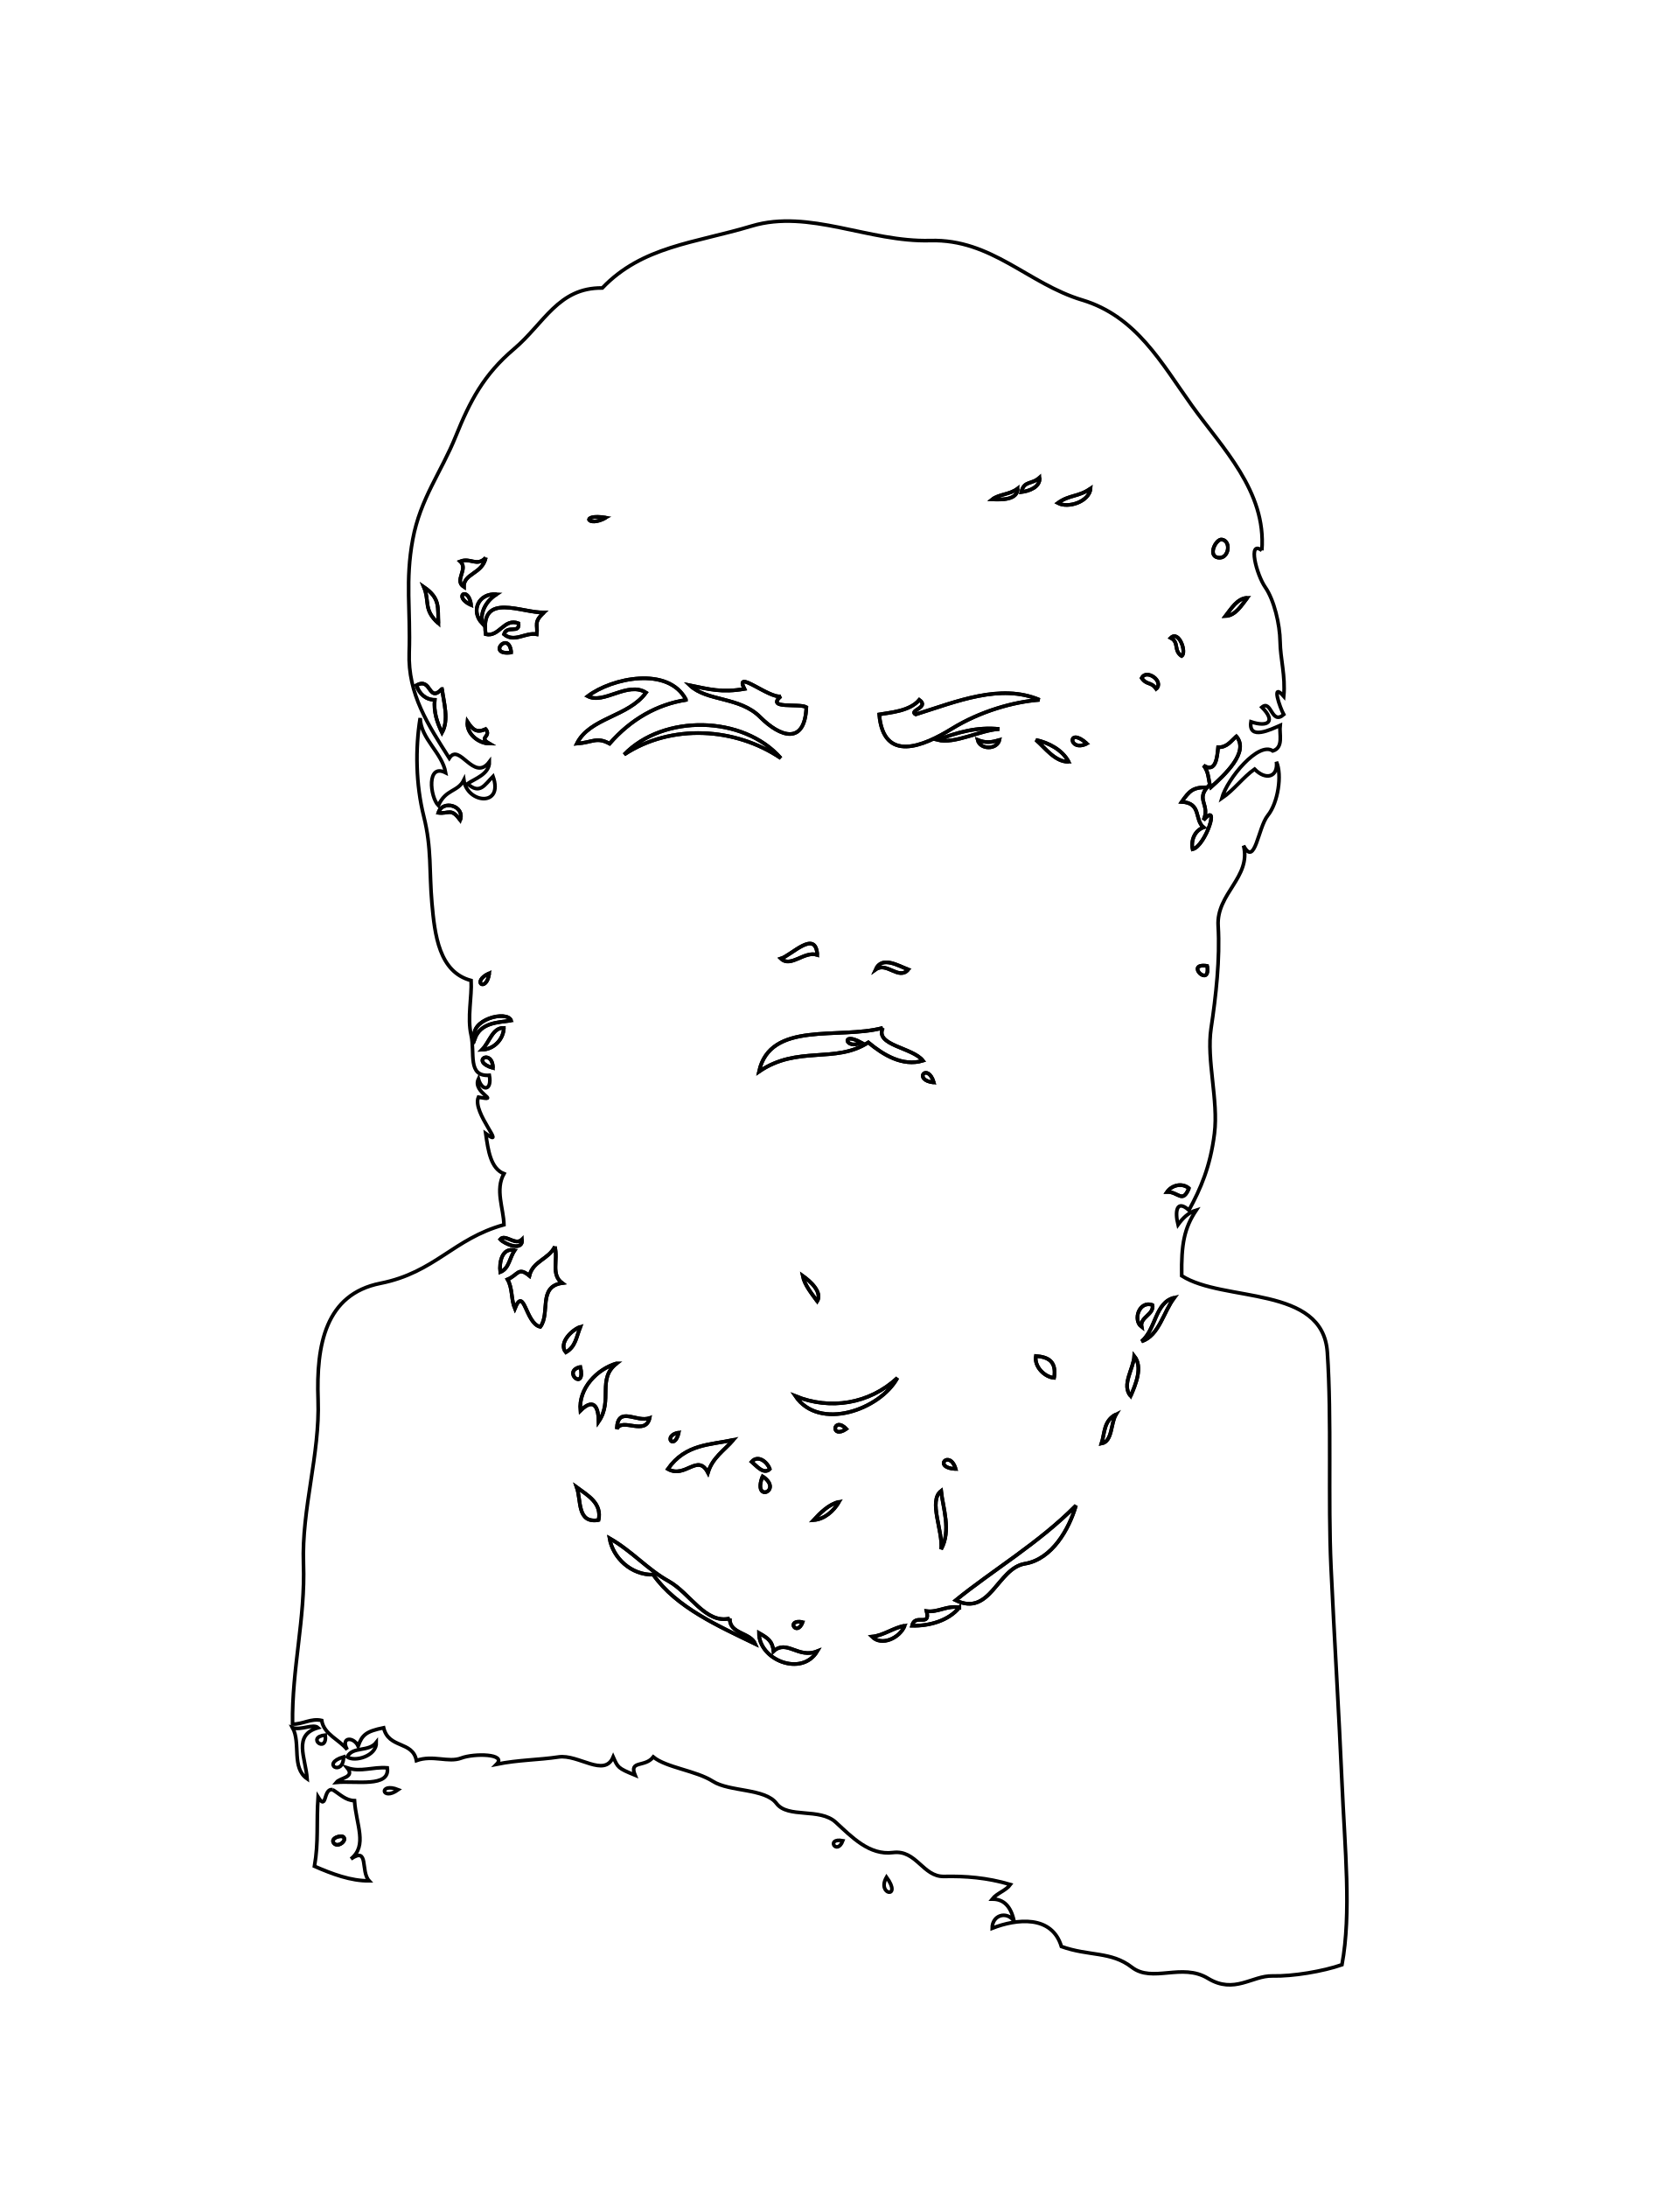
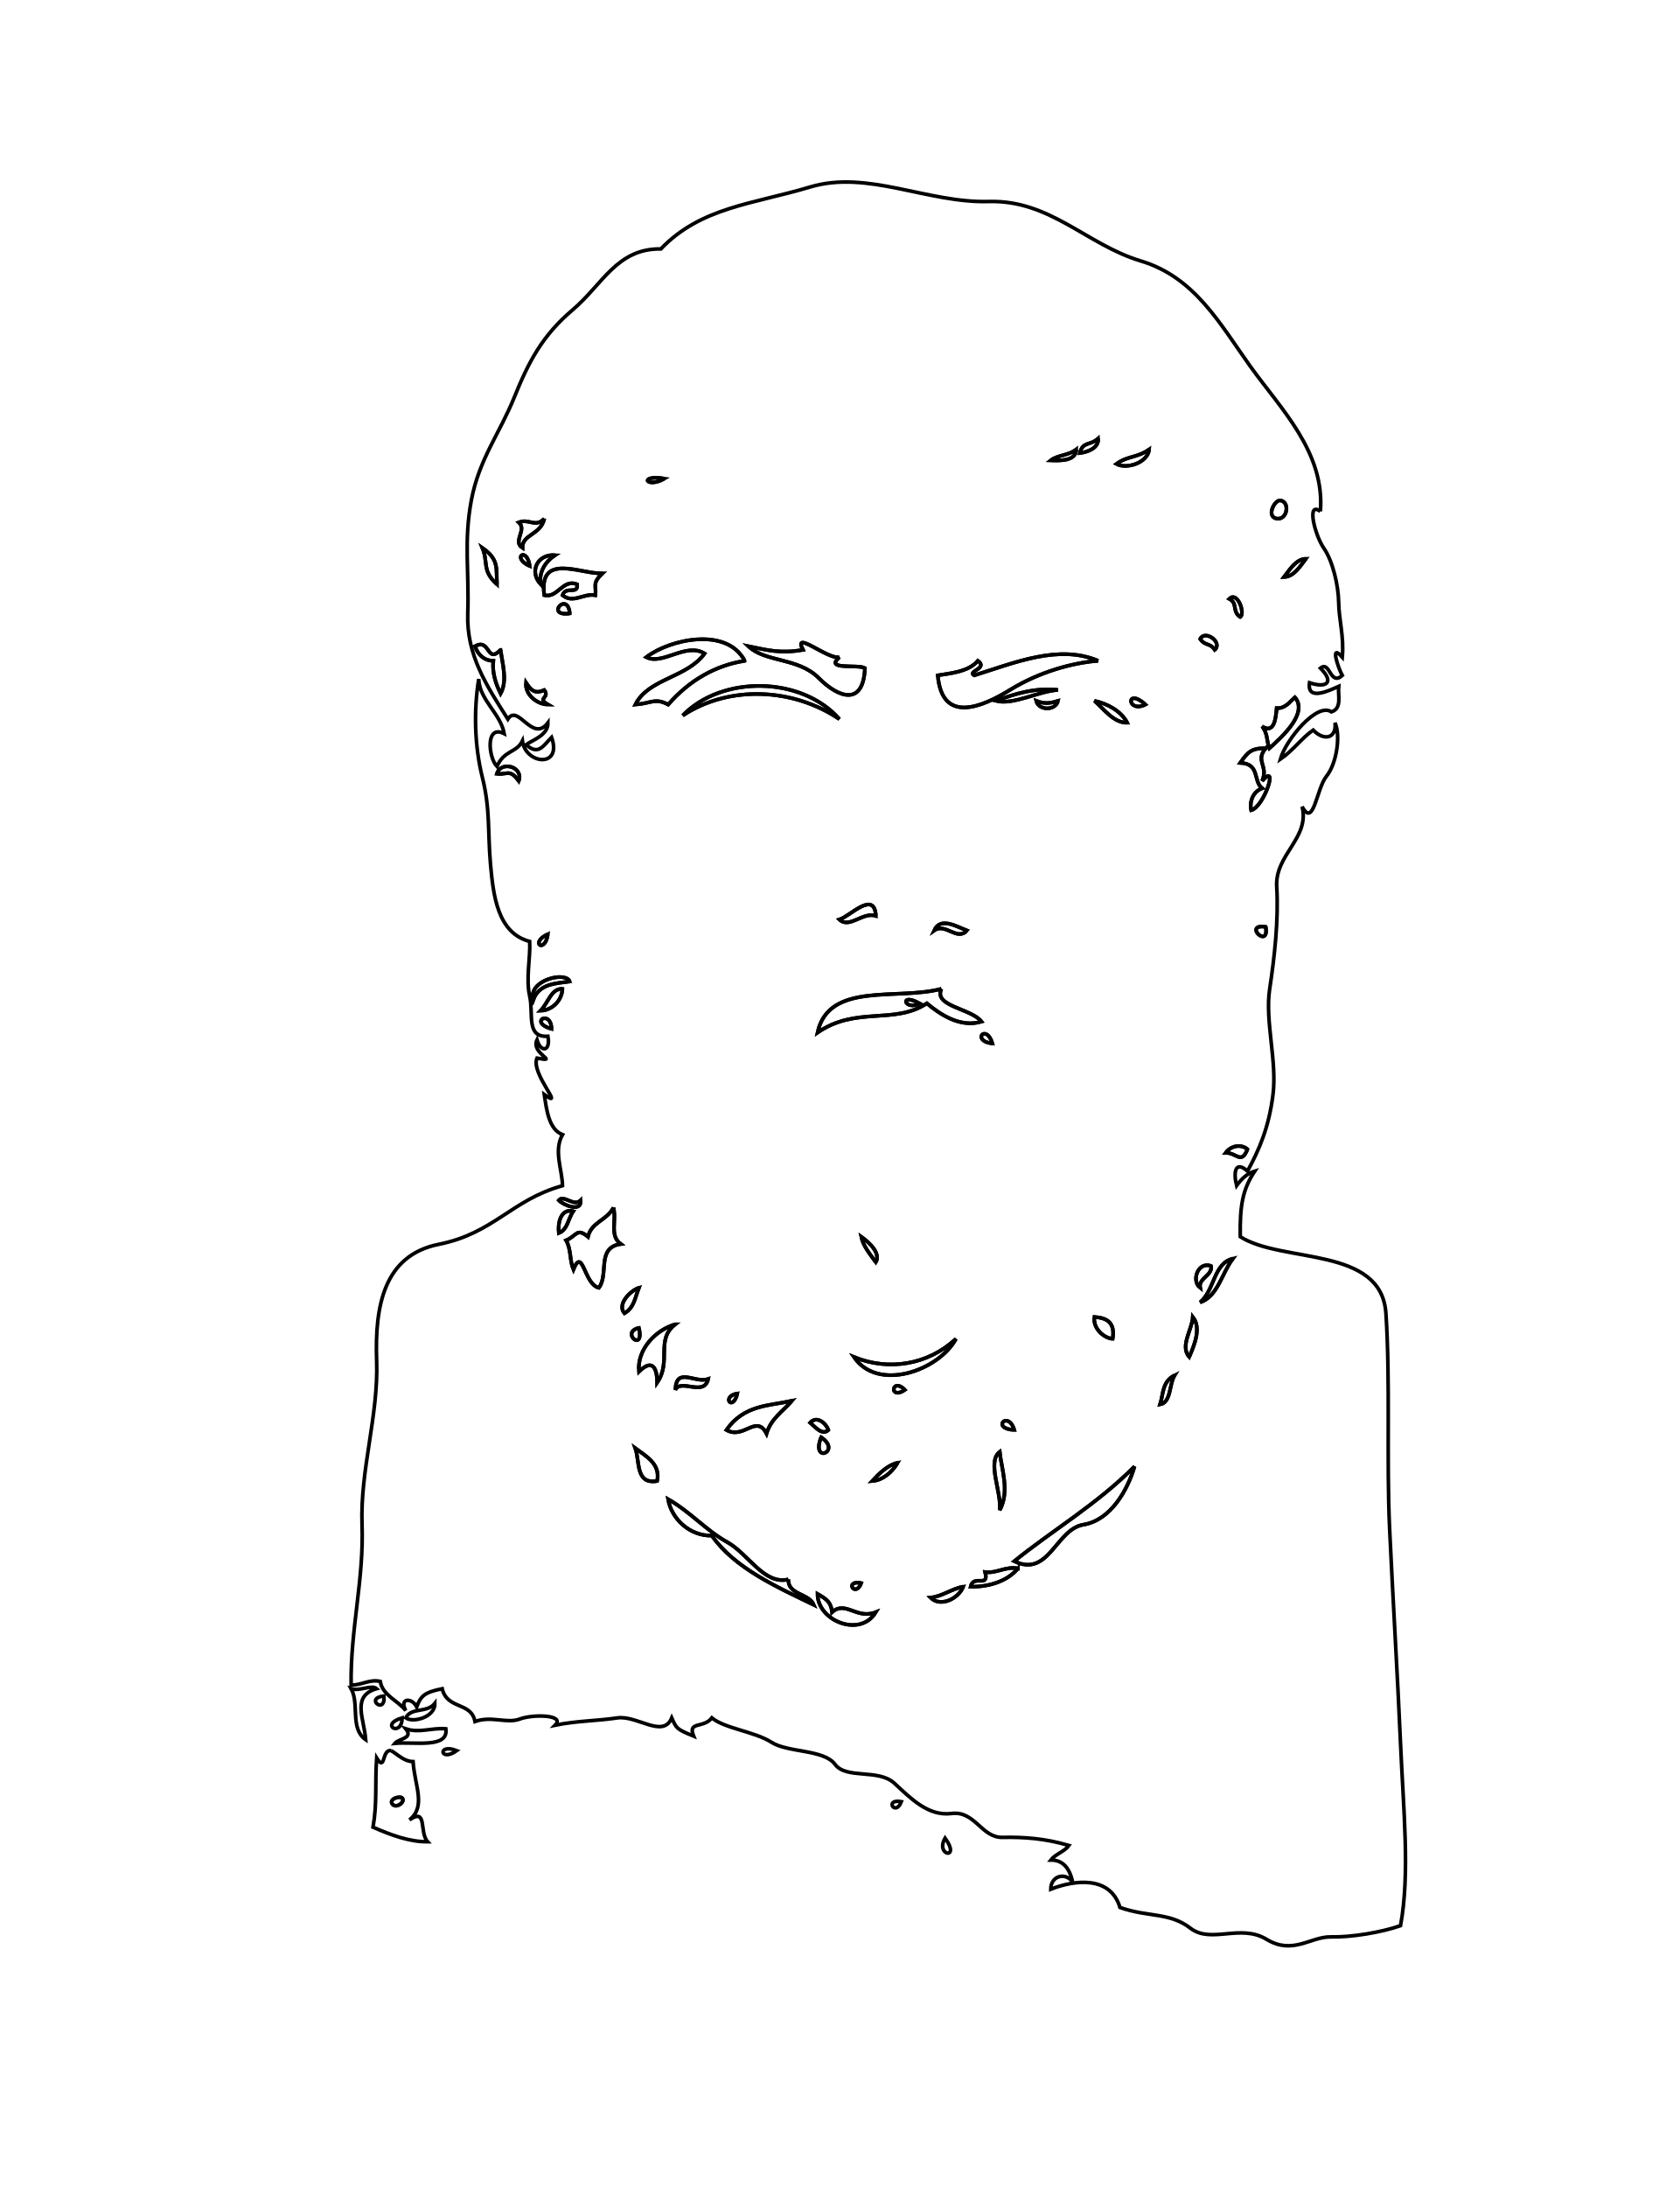
<svg xmlns="http://www.w3.org/2000/svg" viewBox="0 0 43.027 56" width="43.027" height="56">
-   <g transform="translate(-1,0)">
+   <g transform="translate(0.5,-1)">
    <path d="M33.32 14.093c0.119 -1.518 -1.019 -2.628 -1.795 -3.712s-1.421 -2.284 -2.807 -2.699C27.333 7.266 26.401 6.116 24.827 6.16s-3.102 -0.813 -4.573 -0.373c-1.471 0.441 -2.803 0.517 -3.827 1.587 -1.128 -0.014 -1.488 0.907 -2.263 1.563 -0.775 0.657 -1.123 1.325 -1.493 2.24 -0.37 0.916 -0.903 1.585 -1.099 2.635 -0.196 1.049 -0.054 1.823 -0.091 2.895s0.486 1.854 1.027 2.707c0.263 -0.412 0.626 0.626 1.027 0.093 0.005 0.314 -0.374 0.433 -0.56 0.56 0.315 0.289 0.438 0.029 0.653 -0.187 0.281 0.793 -0.667 0.695 -0.747 0.093 -0.152 0.308 -0.466 0.229 -0.653 0.653 -0.218 -0.226 -0.303 -1.09 0.187 -0.84 -0.091 -0.517 -0.636 -0.86 -0.653 -1.4 -0.128 0.787 -0.112 1.703 0.093 2.52 0.205 0.816 0.136 1.409 0.208 2.219S12.244 24.891 13.067 25.107c0.023 0.419 -0.103 0.945 0 1.4s-0.103 1.065 0.467 1.027c0.073 0.401 -0.186 0.419 -0.28 0.093 -0.169 0.357 0.603 0.581 0 0.467 -0.172 0.393 0.749 1.34 0.187 0.933 0.062 0.431 0.126 0.893 0.467 1.027 -0.232 0.409 -0.01 0.883 0 1.307 -1.297 0.357 -1.76 1.22 -3.167 1.5 -1.406 0.281 -1.644 1.572 -1.594 2.979S8.723 38.627 8.773 40.04s-0.299 2.672 -0.28 4.107c0.263 0.008 0.472 -0.156 0.747 -0.093 0.054 0.357 0.462 0.496 0.653 0.747 -0.178 -0.327 0.162 -0.339 0.28 -0.093 0.105 -0.287 0.203 -0.374 0.653 -0.467 0.13 0.544 0.742 0.326 0.84 0.84 0.425 -0.153 0.817 0.062 1.148 -0.064s1.173 -0.113 0.905 0.158c0.554 -0.113 1.076 -0.109 1.586 -0.186 0.511 -0.077 1.178 0.539 1.401 -0.001 0.122 0.272 0.116 0.285 0.56 0.467 -0.16 -0.392 0.254 -0.189 0.467 -0.467 0.332 0.274 1.095 0.349 1.524 0.623 0.428 0.274 1.34 0.177 1.631 0.567 0.292 0.39 1.106 0.104 1.519 0.483 0.413 0.38 0.862 0.852 1.465 0.775 0.602 -0.077 0.763 0.623 1.307 0.612 0.543 -0.012 1.094 0.027 1.701 0.207 -0.109 0.153 -0.35 0.222 -0.467 0.373 0.299 -0.002 0.479 0.189 0.56 0.56 -0.194 -0.263 -0.561 -0.15 -0.56 0.187 0.623 -0.245 1.529 -0.346 1.773 0.467 0.709 0.254 1.272 0.118 1.803 0.53s1.28 -0.123 1.953 0.287c0.675 0.409 1.127 -0.075 1.65 -0.063 0.522 0.012 1.293 -0.117 1.78 -0.287 0.246 -1.324 0.073 -2.977 0 -4.667s-0.199 -3.76 -0.28 -5.507 0.021 -3.778 -0.094 -5.506S32.343 33.355 31.267 32.667c-0.011 -0.803 0.06 -1.21 0.373 -1.68 -0.207 0.062 -0.353 0.215 -0.467 0.373 -0.083 -0.338 -0.041 -0.656 0.28 -0.373 0.297 -0.545 0.546 -1.109 0.653 -1.96s-0.209 -1.885 -0.086 -2.699c0.124 -0.814 0.232 -1.787 0.181 -2.619 -0.05 -0.831 0.851 -1.242 0.651 -2.055 0.296 0.559 0.366 -0.461 0.623 -0.777S33.845 19.843 33.694 19.507c0.046 0.384 -0.266 0.488 -0.56 0.187 -0.286 0.199 -0.531 0.538 -0.84 0.747 0.142 -0.506 0.943 -1.468 1.307 -1.213 0.283 -0.087 0.162 -0.434 0.187 -0.653 -0.224 0.097 -0.82 0.396 -0.747 -0.093 0.436 0.147 0.646 -0.006 0.28 -0.373 0.25 -0.206 0.239 0.469 0.56 0.187 -0.094 -0.165 -0.336 -0.853 0 -0.467 0.048 -0.525 -0.087 -0.958 -0.093 -1.4s-0.154 -1.068 -0.381 -1.393c-0.226 -0.326 -0.456 -1.219 -0.086 -0.941m-5.693 -1.867c0.022 0.247 -0.273 0.348 -0.467 0.373 0.067 -0.302 0.266 -0.185 0.467 -0.373m-0.56 0.28c-0.004 0.302 -0.422 0.289 -0.653 0.28 0.169 -0.136 0.461 -0.123 0.653 -0.28m1.867 0c-0.036 0.34 -0.573 0.516 -0.84 0.373 0.293 -0.215 0.531 -0.153 0.84 -0.373m-12.413 0.747c-0.471 0.268 -0.678 -0.109 0 0m15.773 0.56c0.255 0.037 0.179 0.511 -0.096 0.464 -0.275 -0.049 -0.05 -0.485 0.096 -0.464m-18.853 0.467c-0.089 0.416 -0.57 0.399 -0.56 0.747 -0.26 -0.166 0.123 -0.456 -0.093 -0.653 0.268 -0.105 0.419 0.146 0.653 -0.093m-1.213 1.68c-0.393 -0.354 -0.217 -0.557 -0.373 -0.933 0.427 0.295 0.354 0.52 0.373 0.933m0.84 -0.467c-0.486 -0.225 -0.069 -0.513 0 0m0.653 -0.28c-0.242 0.149 -0.428 0.428 -0.373 0.747 -0.299 -0.321 -0.094 -0.778 0.373 -0.747m19.227 0.093c-0.144 0.185 -0.304 0.458 -0.56 0.467 0.144 -0.185 0.304 -0.458 0.56 -0.467m-18.013 0.373c-0.28 0.252 -0.153 0.317 -0.187 0.56 -0.296 -0.057 -0.57 0.225 -0.84 0 0.081 -0.249 0.409 0.002 0.373 -0.28 -0.372 -0.144 -0.49 0.358 -0.84 0.28 -0.155 -1.111 0.948 -0.531 1.493 -0.56m16.333 1.12c-0.217 -0.147 -0.056 -0.349 -0.28 -0.467 0.208 -0.207 0.414 0.366 0.28 0.467m-17.173 -0.093c-0.651 0.086 -0.052 -0.591 0 0m16.52 0.933c-0.125 -0.191 -0.239 -0.089 -0.373 -0.28 0.122 -0.244 0.583 0.085 0.373 0.28m-12.04 0.28c-0.741 0.114 -1.415 0.495 -1.96 1.12 -0.336 -0.181 -0.433 -0.031 -0.84 0 0.333 -0.67 1.32 -0.682 1.773 -1.307 -0.474 -0.297 -1.076 0.309 -1.493 0.093 0.614 -0.468 2.068 -0.779 2.52 0.093m-6.253 -0.28c0.046 0.357 0.183 0.792 0 1.12 -0.127 -0.26 -0.217 -0.536 -0.187 -0.84 -0.231 -0.003 -0.399 -0.158 -0.467 -0.373 0.395 -0.217 0.295 0.469 0.653 0.093m8.68 0.187c-0.394 0.342 0.466 0.174 0.653 0.28 -0.04 0.973 -0.663 0.776 -1.185 0.252 -0.522 -0.525 -1.367 -0.396 -1.801 -0.812 0.496 0.102 0.821 0.193 1.4 0.093 -0.273 -0.532 0.64 0.256 0.933 0.187m6.627 0.093c-0.668 0.05 -1.519 0.291 -2.247 0.739S23.628 19.549 23.52 18.293c0.273 -0.049 0.783 -0.08 1.027 -0.373 0.272 0.195 -0.288 0.274 -0.093 0.373 1.053 -0.331 2.169 -0.798 3.173 -0.373m-14.187 0.747c0.157 0.21 -0.201 0.203 0.093 0.373 -0.265 -0.001 -0.593 -0.246 -0.56 -0.56 0.123 0.186 0.228 0.305 0.467 0.187m7.56 0.747c-1.164 -0.789 -2.803 -0.89 -4.013 -0.093 1.002 -1.038 3.048 -1.009 4.013 0.093m5.6 -0.747c-0.486 0.026 -1.145 0.393 -1.587 0.28 0.497 -0.192 1.017 -0.342 1.587 -0.28m2.24 0.373c-0.475 0.235 -0.513 -0.458 0 0m3.827 -0.187c0.341 0.406 -0.304 0.992 -0.653 1.307 -0.077 -0.183 -0.034 -0.369 -0.187 -0.56 0.318 0.203 0.35 -0.219 0.373 -0.467 0.221 0.012 0.334 -0.16 0.467 -0.28m-6.067 0.093c-0.065 0.258 -0.497 0.254 -0.56 0 0.204 0.081 0.35 0.068 0.56 0m1.773 0.56c-0.352 0.007 -0.605 -0.36 -0.84 -0.56 0.322 0.07 0.674 0.25 0.84 0.56m3.547 0.653c-0.281 0.334 0.077 0.446 -0.093 0.84 0.441 -0.511 0.048 0.669 -0.28 0.747 -0.049 -0.23 0.054 -0.479 0.28 -0.56 -0.241 -0.197 -0.045 -0.624 -0.56 -0.653 0.196 -0.278 0.284 -0.377 0.653 -0.373m-19.133 0.84c-0.233 -0.325 -0.294 -0.153 -0.56 -0.187 0.106 -0.347 0.689 -0.179 0.56 0.187m9.147 3.453c-0.329 -0.115 -0.681 0.339 -0.933 0.093 0.275 -0.087 0.894 -0.761 0.933 -0.093m2.333 0.373c-0.251 0.285 -0.552 -0.207 -0.84 0 0.161 -0.365 0.59 -0.089 0.84 0m7.653 -0.093c0.096 0.593 -0.601 -0.086 0 0m-18.387 0.187c-0.072 0.515 -0.482 0.222 0 0m0.56 1.213c-0.345 0.049 -0.781 0.049 -0.933 0.467 -0.147 -0.497 0.832 -0.741 0.933 -0.467m-0.187 0.187c-0.011 0.297 -0.259 0.551 -0.56 0.56 0.198 -0.202 0.27 -0.57 0.56 -0.56m9.707 0c-0.212 0.452 0.762 0.498 1.027 0.84 -0.521 0.157 -1.017 -0.148 -1.4 -0.467 -0.846 0.553 -1.807 0.065 -2.8 0.747 0.289 -1.314 2.045 -0.816 3.173 -1.12m-9.987 1.027c-0.602 -0.178 -0.012 -0.515 0 0m11.293 0.373c-0.554 -0.065 -0.159 -0.529 0 0m6.533 2.707c-0.164 0.403 -0.272 0.086 -0.56 0.093 0.121 -0.173 0.381 -0.242 0.56 -0.093m-17.08 1.307c0.027 0.328 -0.458 0.116 -0.56 0 0.124 -0.154 0.391 0.179 0.56 0m0.84 0.187c0.084 0.355 -0.106 0.715 0.187 0.933 -0.63 0.088 -0.298 0.775 -0.56 1.12 -0.382 -0.08 -0.411 -1.069 -0.653 -0.467 -0.1 -0.237 -0.053 -0.518 -0.187 -0.747 0.273 -0.114 0.27 -0.333 0.56 -0.093 0.091 -0.38 0.492 -0.421 0.653 -0.747m-1.027 0.093c-0.134 0.179 -0.14 0.47 -0.373 0.56 -0.028 -0.246 0.041 -0.637 0.373 -0.56m7.747 1.307c-0.134 -0.189 -0.325 -0.412 -0.373 -0.653 0.199 0.143 0.506 0.416 0.373 0.653m9.147 -0.093c-0.28 0.36 -0.387 0.971 -0.84 1.12 0.374 -0.315 0.34 -0.998 0.84 -1.12m-0.56 0.187c0.045 0.248 -0.329 0.31 -0.28 0.56 -0.23 -0.173 -0.063 -0.679 0.28 -0.56m-14.653 0.56c-0.107 0.262 -0.119 0.505 -0.373 0.653 -0.203 -0.241 0.174 -0.592 0.373 -0.653m12.133 1.307c-0.25 -0.022 -0.514 -0.293 -0.467 -0.56 0.317 0.027 0.533 0.134 0.467 0.56m1.96 0.467c-0.242 -0.288 0.074 -0.695 0.093 -1.027 0.226 0.283 0.035 0.727 -0.093 1.027m-13.16 -0.84c-0.521 0.396 -0.09 0.945 -0.467 1.493 -0.002 -0.285 -0.077 -0.663 -0.467 -0.28 -0.053 -0.575 0.431 -1.068 0.933 -1.213m-0.933 0.093c0.146 0.651 -0.492 0.111 0 0m8.12 0.28c-0.448 0.82 -2.003 1.367 -2.613 0.467 0.887 0.361 1.893 0.204 2.613 -0.467m-6.347 1.027c-0.104 0.466 -0.703 -0.017 -0.84 0.28 0.021 -0.612 0.511 -0.151 0.84 -0.28m11.947 -0.093c-0.143 0.228 -0.085 0.693 -0.373 0.747 0.085 -0.259 0.05 -0.584 0.373 -0.747m-6.907 0.373c-0.418 0.281 -0.343 -0.346 0 0m-4.293 0.093c-0.114 0.483 -0.427 0.077 0 0m1.4 0.187c-0.241 0.277 -0.535 0.451 -0.653 0.84 -0.264 -0.509 -0.58 0.161 -1.027 -0.093 0.457 -0.651 1.093 -0.614 1.68 -0.747m0.933 0.747c-0.16 0.157 -0.354 -0.092 -0.467 -0.187 0.168 -0.188 0.4 0.009 0.467 0.187m4.76 0c-0.609 -0.033 -0.155 -0.517 0 0m-4.947 0.187c0.544 0.365 -0.272 0.696 0 0m-4.2 1.12c-0.559 0.093 -0.44 -0.496 -0.56 -0.84 0.292 0.215 0.648 0.409 0.56 0.84m8.773 0.747c0.056 -0.455 -0.334 -1.237 0 -1.493 0.044 0.418 0.265 1.022 0 1.493m-2.613 -1.213c-0.142 0.239 -0.374 0.444 -0.653 0.467 0.171 -0.184 0.397 -0.413 0.653 -0.467m6.067 0.093c-0.174 0.595 -0.607 1.376 -1.309 1.491 -0.702 0.116 -0.886 1.367 -1.771 0.936 0.931 -0.758 2.137 -1.471 3.08 -2.427m-8.867 2.893c-0.011 0.402 0.527 0.353 0.653 0.653 -0.928 -0.451 -2.024 -0.932 -2.613 -1.773 -0.567 0.013 -1.036 -0.433 -1.12 -0.933 0.585 0.336 0.968 0.795 1.515 1.099S19.069 41.589 19.693 41.44m5.88 -0.28c-0.279 0.34 -0.77 0.477 -1.213 0.467 0.076 -0.329 0.479 0.051 0.373 -0.373 0.297 0.038 0.534 -0.158 0.84 -0.093m-4.013 0.373c-0.151 0.396 -0.45 -0.083 0 0m2.613 0.093c-0.127 0.315 -0.59 0.533 -0.84 0.28 0.3 -0.029 0.546 -0.229 0.84 -0.28m-3.36 0.653c0.341 -0.31 0.63 0.196 1.12 0 -0.399 0.666 -1.495 0.222 -1.493 -0.467 0.245 0.14 0.343 0.214 0.373 0.467Z" fill="none" stroke="#000" stroke-width="0.093" />
    <path d="M27.627 12.227c-0.201 0.189 -0.399 0.071 -0.467 0.373 0.194 -0.025 0.489 -0.126 0.467 -0.373Zm-0.56 0.28c-0.192 0.157 -0.484 0.144 -0.653 0.28 0.231 0.009 0.65 0.022 0.653 -0.28Zm1.867 0c-0.309 0.22 -0.547 0.159 -0.84 0.373 0.267 0.143 0.804 -0.034 0.84 -0.373Zm-12.413 0.747c-0.678 -0.109 -0.471 0.268 0 0Zm15.773 0.56c-0.147 -0.021 -0.371 0.415 -0.096 0.464 0.275 0.048 0.351 -0.427 0.096 -0.464Zm-18.853 0.467c-0.234 0.239 -0.385 -0.011 -0.653 0.093 0.217 0.197 -0.167 0.487 0.093 0.653 -0.01 -0.347 0.471 -0.33 0.56 -0.747Zm-1.213 1.68c-0.02 -0.413 0.053 -0.638 -0.373 -0.933 0.157 0.376 -0.02 0.58 0.373 0.933Zm0.84 -0.467c-0.069 -0.513 -0.486 -0.225 0 0Zm0.653 -0.28c-0.468 -0.032 -0.672 0.426 -0.373 0.747 -0.055 -0.318 0.132 -0.597 0.373 -0.747Zm19.227 0.093c-0.256 0.008 -0.416 0.282 -0.56 0.467 0.256 -0.008 0.416 -0.282 0.56 -0.467Z" fill="none" stroke="#000" stroke-width="0.093" />
    <path d="M14.933 15.68c-0.545 0.029 -1.648 -0.551 -1.493 0.56 0.35 0.078 0.468 -0.424 0.84 -0.28 0.035 0.282 -0.292 0.031 -0.373 0.28 0.27 0.225 0.544 -0.057 0.84 0 0.034 -0.243 -0.093 -0.308 0.187 -0.56Zm16.333 1.12c0.134 -0.101 -0.072 -0.674 -0.28 -0.467 0.224 0.118 0.063 0.319 0.28 0.467Zm-17.173 -0.093c-0.052 -0.591 -0.651 0.086 0 0Zm16.52 0.933c0.21 -0.195 -0.251 -0.524 -0.373 -0.28 0.134 0.191 0.248 0.089 0.373 0.28Zm-12.04 0.28c-0.452 -0.873 -1.906 -0.561 -2.52 -0.093 0.417 0.216 1.019 -0.39 1.493 -0.093 -0.454 0.624 -1.44 0.637 -1.773 1.307 0.407 -0.031 0.504 -0.181 0.84 0 0.545 -0.625 1.219 -1.006 1.96 -1.12Zm-6.253 -0.28c-0.358 0.376 -0.259 -0.311 -0.653 -0.093 0.067 0.216 0.235 0.371 0.467 0.373 -0.031 0.304 0.06 0.58 0.187 0.84 0.183 -0.328 0.046 -0.763 0 -1.12Zm8.68 0.187c-0.293 0.069 -1.207 -0.719 -0.933 -0.187 -0.579 0.1 -0.904 0.008 -1.4 -0.093 0.434 0.416 1.28 0.287 1.801 0.812 0.523 0.524 1.145 0.721 1.185 -0.252 -0.188 -0.106 -1.047 0.062 -0.653 -0.28Zm6.627 0.093c-1.004 -0.425 -2.121 0.042 -3.173 0.373 -0.195 -0.099 0.365 -0.178 0.093 -0.373 -0.244 0.293 -0.753 0.325 -1.027 0.373 0.108 1.255 1.131 0.814 1.859 0.366s1.579 -0.689 2.247 -0.739Zm-14.187 0.747c-0.239 0.119 -0.343 -0.001 -0.467 -0.187 -0.033 0.314 0.295 0.559 0.56 0.56 -0.294 -0.171 0.063 -0.163 -0.093 -0.373Zm7.56 0.747c-0.965 -1.102 -3.011 -1.131 -4.013 -0.093 1.211 -0.797 2.849 -0.695 4.013 0.093Z" fill="none" stroke="#000" stroke-width="0.093" />
    <path d="M26.6 18.667c-0.569 -0.062 -1.089 0.088 -1.587 0.28 0.441 0.113 1.1 -0.254 1.587 -0.28Zm2.24 0.373c-0.513 -0.458 -0.475 0.235 0 0Zm3.827 -0.187c-0.133 0.12 -0.245 0.292 -0.467 0.28 -0.023 0.247 -0.055 0.67 -0.373 0.467 0.153 0.191 0.11 0.377 0.187 0.56 0.349 -0.315 0.994 -0.901 0.653 -1.307Zm-6.067 0.093c-0.21 0.068 -0.356 0.081 -0.56 0 0.063 0.254 0.495 0.258 0.56 0Zm1.773 0.56c-0.166 -0.31 -0.518 -0.49 -0.84 -0.56 0.235 0.2 0.488 0.567 0.84 0.56Zm3.547 0.653c-0.37 -0.004 -0.457 0.095 -0.653 0.373 0.515 0.029 0.319 0.456 0.56 0.653 -0.226 0.081 -0.329 0.33 -0.28 0.56 0.328 -0.077 0.721 -1.258 0.28 -0.747 0.171 -0.394 -0.188 -0.506 0.093 -0.84Zm-19.133 0.84c0.129 -0.366 -0.454 -0.534 -0.56 -0.187 0.266 0.034 0.327 -0.138 0.56 0.187Zm9.147 3.453c-0.039 -0.667 -0.658 0.007 -0.933 0.093 0.252 0.245 0.605 -0.208 0.933 -0.093Zm2.333 0.373c-0.25 -0.089 -0.679 -0.365 -0.84 0 0.288 -0.207 0.589 0.285 0.84 0Zm7.653 -0.093c-0.601 -0.086 0.096 0.593 0 0Zm-18.387 0.187c-0.482 0.222 -0.072 0.515 0 0Zm0.56 1.213c-0.102 -0.274 -1.081 -0.031 -0.933 0.467 0.152 -0.418 0.588 -0.418 0.933 -0.467Zm-0.187 0.187c-0.29 -0.01 -0.362 0.358 -0.56 0.56 0.301 -0.009 0.549 -0.263 0.56 -0.56Zm9.707 0c-1.128 0.304 -2.884 -0.194 -3.173 1.12 0.993 -0.681 1.954 -0.194 2.8 -0.747 0.383 0.318 0.879 0.623 1.4 0.467 -0.265 -0.342 -1.239 -0.388 -1.027 -0.84m-0.56 0.373c-0.383 0.207 -0.542 -0.296 0 0Z" fill="none" stroke="#000" stroke-width="0.093" />
    <path d="M23.054 26.694c-0.542 -0.296 -0.383 0.207 0 0Zm-9.427 0.653c-0.012 -0.515 -0.602 -0.178 0 0Zm11.293 0.373c-0.159 -0.529 -0.554 -0.065 0 0Zm6.533 2.707c-0.179 -0.148 -0.439 -0.079 -0.56 0.093 0.288 -0.007 0.396 0.31 0.56 -0.093Zm-17.08 1.307c-0.169 0.179 -0.436 -0.154 -0.56 0 0.102 0.116 0.587 0.328 0.56 0Zm0.84 0.187c-0.161 0.326 -0.563 0.367 -0.653 0.747 -0.29 -0.24 -0.287 -0.021 -0.56 0.093 0.133 0.229 0.087 0.51 0.187 0.747 0.243 -0.602 0.272 0.386 0.653 0.467 0.262 -0.345 -0.07 -1.032 0.56 -1.12 -0.293 -0.218 -0.103 -0.579 -0.187 -0.933Zm-1.027 0.093c-0.332 -0.077 -0.401 0.314 -0.373 0.56 0.233 -0.09 0.239 -0.381 0.373 -0.56Zm7.747 1.307c0.133 -0.237 -0.175 -0.511 -0.373 -0.653 0.049 0.242 0.239 0.465 0.373 0.653Zm9.147 -0.093c-0.5 0.122 -0.466 0.805 -0.84 1.12 0.453 -0.149 0.56 -0.76 0.84 -1.12Zm-0.56 0.187c-0.343 -0.119 -0.51 0.387 -0.28 0.56 -0.049 -0.25 0.325 -0.312 0.28 -0.56Zm-14.653 0.56c-0.2 0.062 -0.577 0.413 -0.373 0.653 0.254 -0.148 0.266 -0.391 0.373 -0.653Zm12.133 1.307c0.066 -0.426 -0.149 -0.533 -0.467 -0.56 -0.048 0.267 0.217 0.538 0.467 0.56Zm1.96 0.467c0.129 -0.3 0.319 -0.744 0.093 -1.027 -0.02 0.331 -0.335 0.738 -0.093 1.027Zm-13.16 -0.84c-0.502 0.146 -0.987 0.638 -0.933 1.213 0.389 -0.383 0.465 -0.005 0.467 0.28 0.377 -0.548 -0.054 -1.098 0.467 -1.493Zm-0.933 0.093c-0.492 0.111 0.146 0.651 0 0Zm8.12 0.28c-0.721 0.671 -1.727 0.828 -2.613 0.467 0.61 0.901 2.165 0.354 2.613 -0.467Zm-6.347 1.027c-0.329 0.129 -0.819 -0.332 -0.84 0.28 0.137 -0.297 0.736 0.186 0.84 -0.28Zm11.947 -0.093c-0.323 0.162 -0.288 0.487 -0.373 0.747 0.288 -0.053 0.231 -0.519 0.373 -0.747Zm-6.907 0.373c-0.343 -0.346 -0.418 0.281 0 0Zm-4.293 0.093c-0.427 0.077 -0.114 0.483 0 0Zm1.4 0.187c-0.587 0.133 -1.223 0.095 -1.68 0.747 0.447 0.254 0.763 -0.415 1.027 0.093 0.119 -0.389 0.413 -0.563 0.653 -0.84Zm0.933 0.747c-0.066 -0.177 -0.299 -0.374 -0.467 -0.187 0.113 0.094 0.307 0.343 0.467 0.187Zm4.76 0c-0.155 -0.517 -0.609 -0.033 0 0Zm-4.947 0.187c-0.272 0.696 0.544 0.365 0 0Zm-4.2 1.12c0.088 -0.431 -0.268 -0.625 -0.56 -0.84 0.12 0.344 0.001 0.933 0.56 0.84Zm8.773 0.747c0.265 -0.471 0.044 -1.075 0 -1.493 -0.334 0.257 0.056 1.039 0 1.493Zm-2.613 -1.213c-0.257 0.054 -0.483 0.283 -0.653 0.467 0.279 -0.022 0.511 -0.228 0.653 -0.467Zm6.067 0.093c-0.943 0.956 -2.149 1.669 -3.08 2.427 0.885 0.431 1.069 -0.82 1.771 -0.936 0.703 -0.115 1.136 -0.895 1.309 -1.491Zm-8.867 2.893c-0.624 0.148 -1.018 -0.651 -1.565 -0.955S17.199 39.723 16.613 39.387c0.084 0.5 0.553 0.946 1.12 0.933 0.589 0.841 1.686 1.323 2.613 1.773 -0.126 -0.301 -0.665 -0.251 -0.653 -0.653Zm5.88 -0.28c-0.306 -0.064 -0.543 0.132 -0.84 0.093 0.105 0.425 -0.298 0.045 -0.373 0.373 0.443 0.01 0.934 -0.127 1.213 -0.467Zm-4.013 0.373c-0.45 -0.083 -0.151 0.396 0 0Zm2.613 0.093c-0.294 0.051 -0.54 0.251 -0.84 0.28 0.25 0.253 0.713 0.035 0.84 -0.28Zm-3.36 0.653c-0.03 -0.253 -0.128 -0.327 -0.373 -0.467 -0.002 0.689 1.094 1.133 1.493 0.467 -0.49 0.196 -0.779 -0.31 -1.12 0ZM9.147 44.24c-0.124 -0.112 -0.437 0.074 -0.653 0 0.217 0.398 -0.037 1.023 0.373 1.307 -0.039 -0.543 -0.372 -1.119 0.28 -1.307Z" fill="none" stroke="#000" stroke-width="0.093" />
    <path d="M9.333 44.427c-0.51 0.057 0.052 0.491 0 0Zm1.307 0.187c-0.202 0.259 -0.604 0.092 -0.747 0.373 0.19 0.138 0.757 -0.021 0.747 -0.373Zm-0.84 0.373c-0.602 0.178 -0.003 0.514 0 0Zm1.12 0.28c-0.382 -0.03 -0.677 0.118 -1.027 0 0.205 0.249 -0.183 0.251 -0.28 0.373 0.494 -0.047 1.381 0.141 1.307 -0.373Zm0.28 0.56c-0.507 -0.201 -0.434 0.31 0 0Zm-1.68 0c-0.25 -0.047 -0.139 0.563 -0.373 0.187 -0.046 0.667 0.017 1.153 -0.093 1.773 0.455 0.198 0.929 0.377 1.4 0.373 -0.226 -0.245 0.005 -0.884 -0.467 -0.56 0.435 -0.346 0.134 -0.873 0.093 -1.493 -0.226 -0.002 -0.378 -0.17 -0.56 -0.28m0.28 1.213c0.093 0.093 -0.15 0.283 -0.25 0.155s0.187 -0.218 0.25 -0.155Z" fill="none" stroke="#000" stroke-width="0.093" />
    <path d="M9.8 47.04c-0.063 -0.063 -0.35 0.027 -0.25 0.155S9.893 47.134 9.8 47.04Zm12.787 0.093c-0.45 -0.083 -0.151 0.396 0 0Zm1.12 0.933c-0.263 0.453 0.414 0.571 0 0Z" fill="none" stroke="#000" stroke-width="0.093" />
  </g>
</svg>
